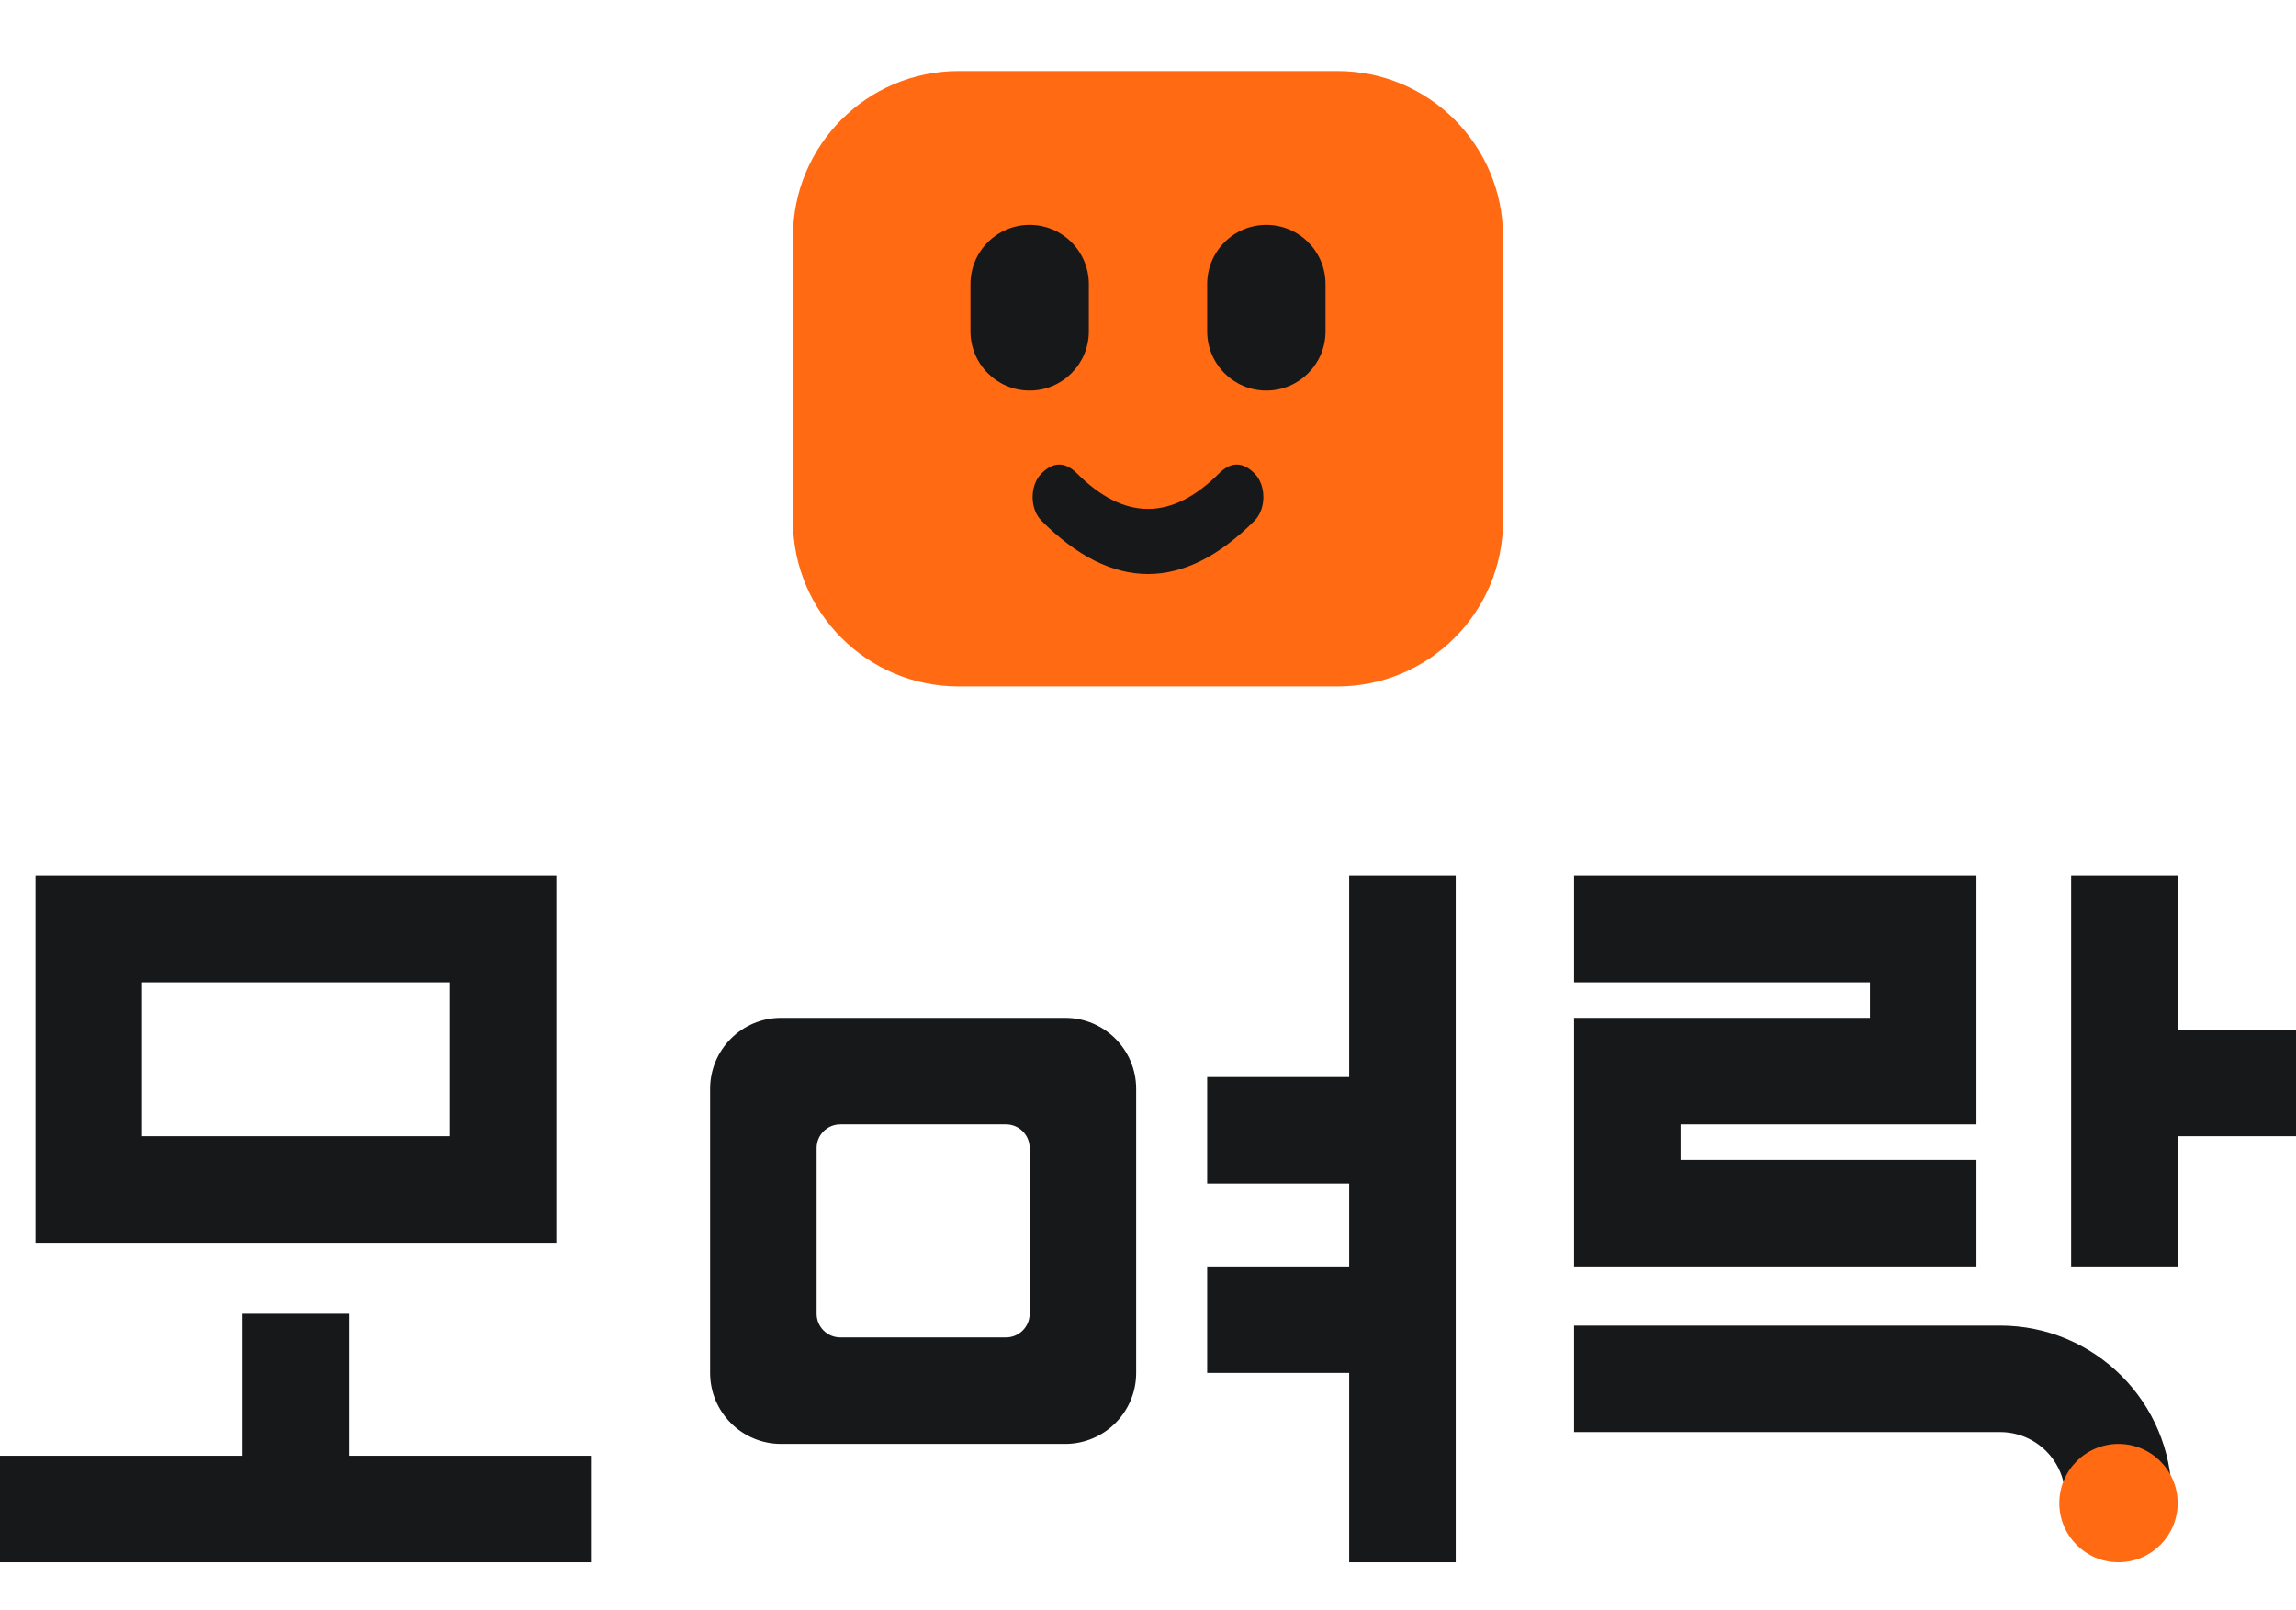
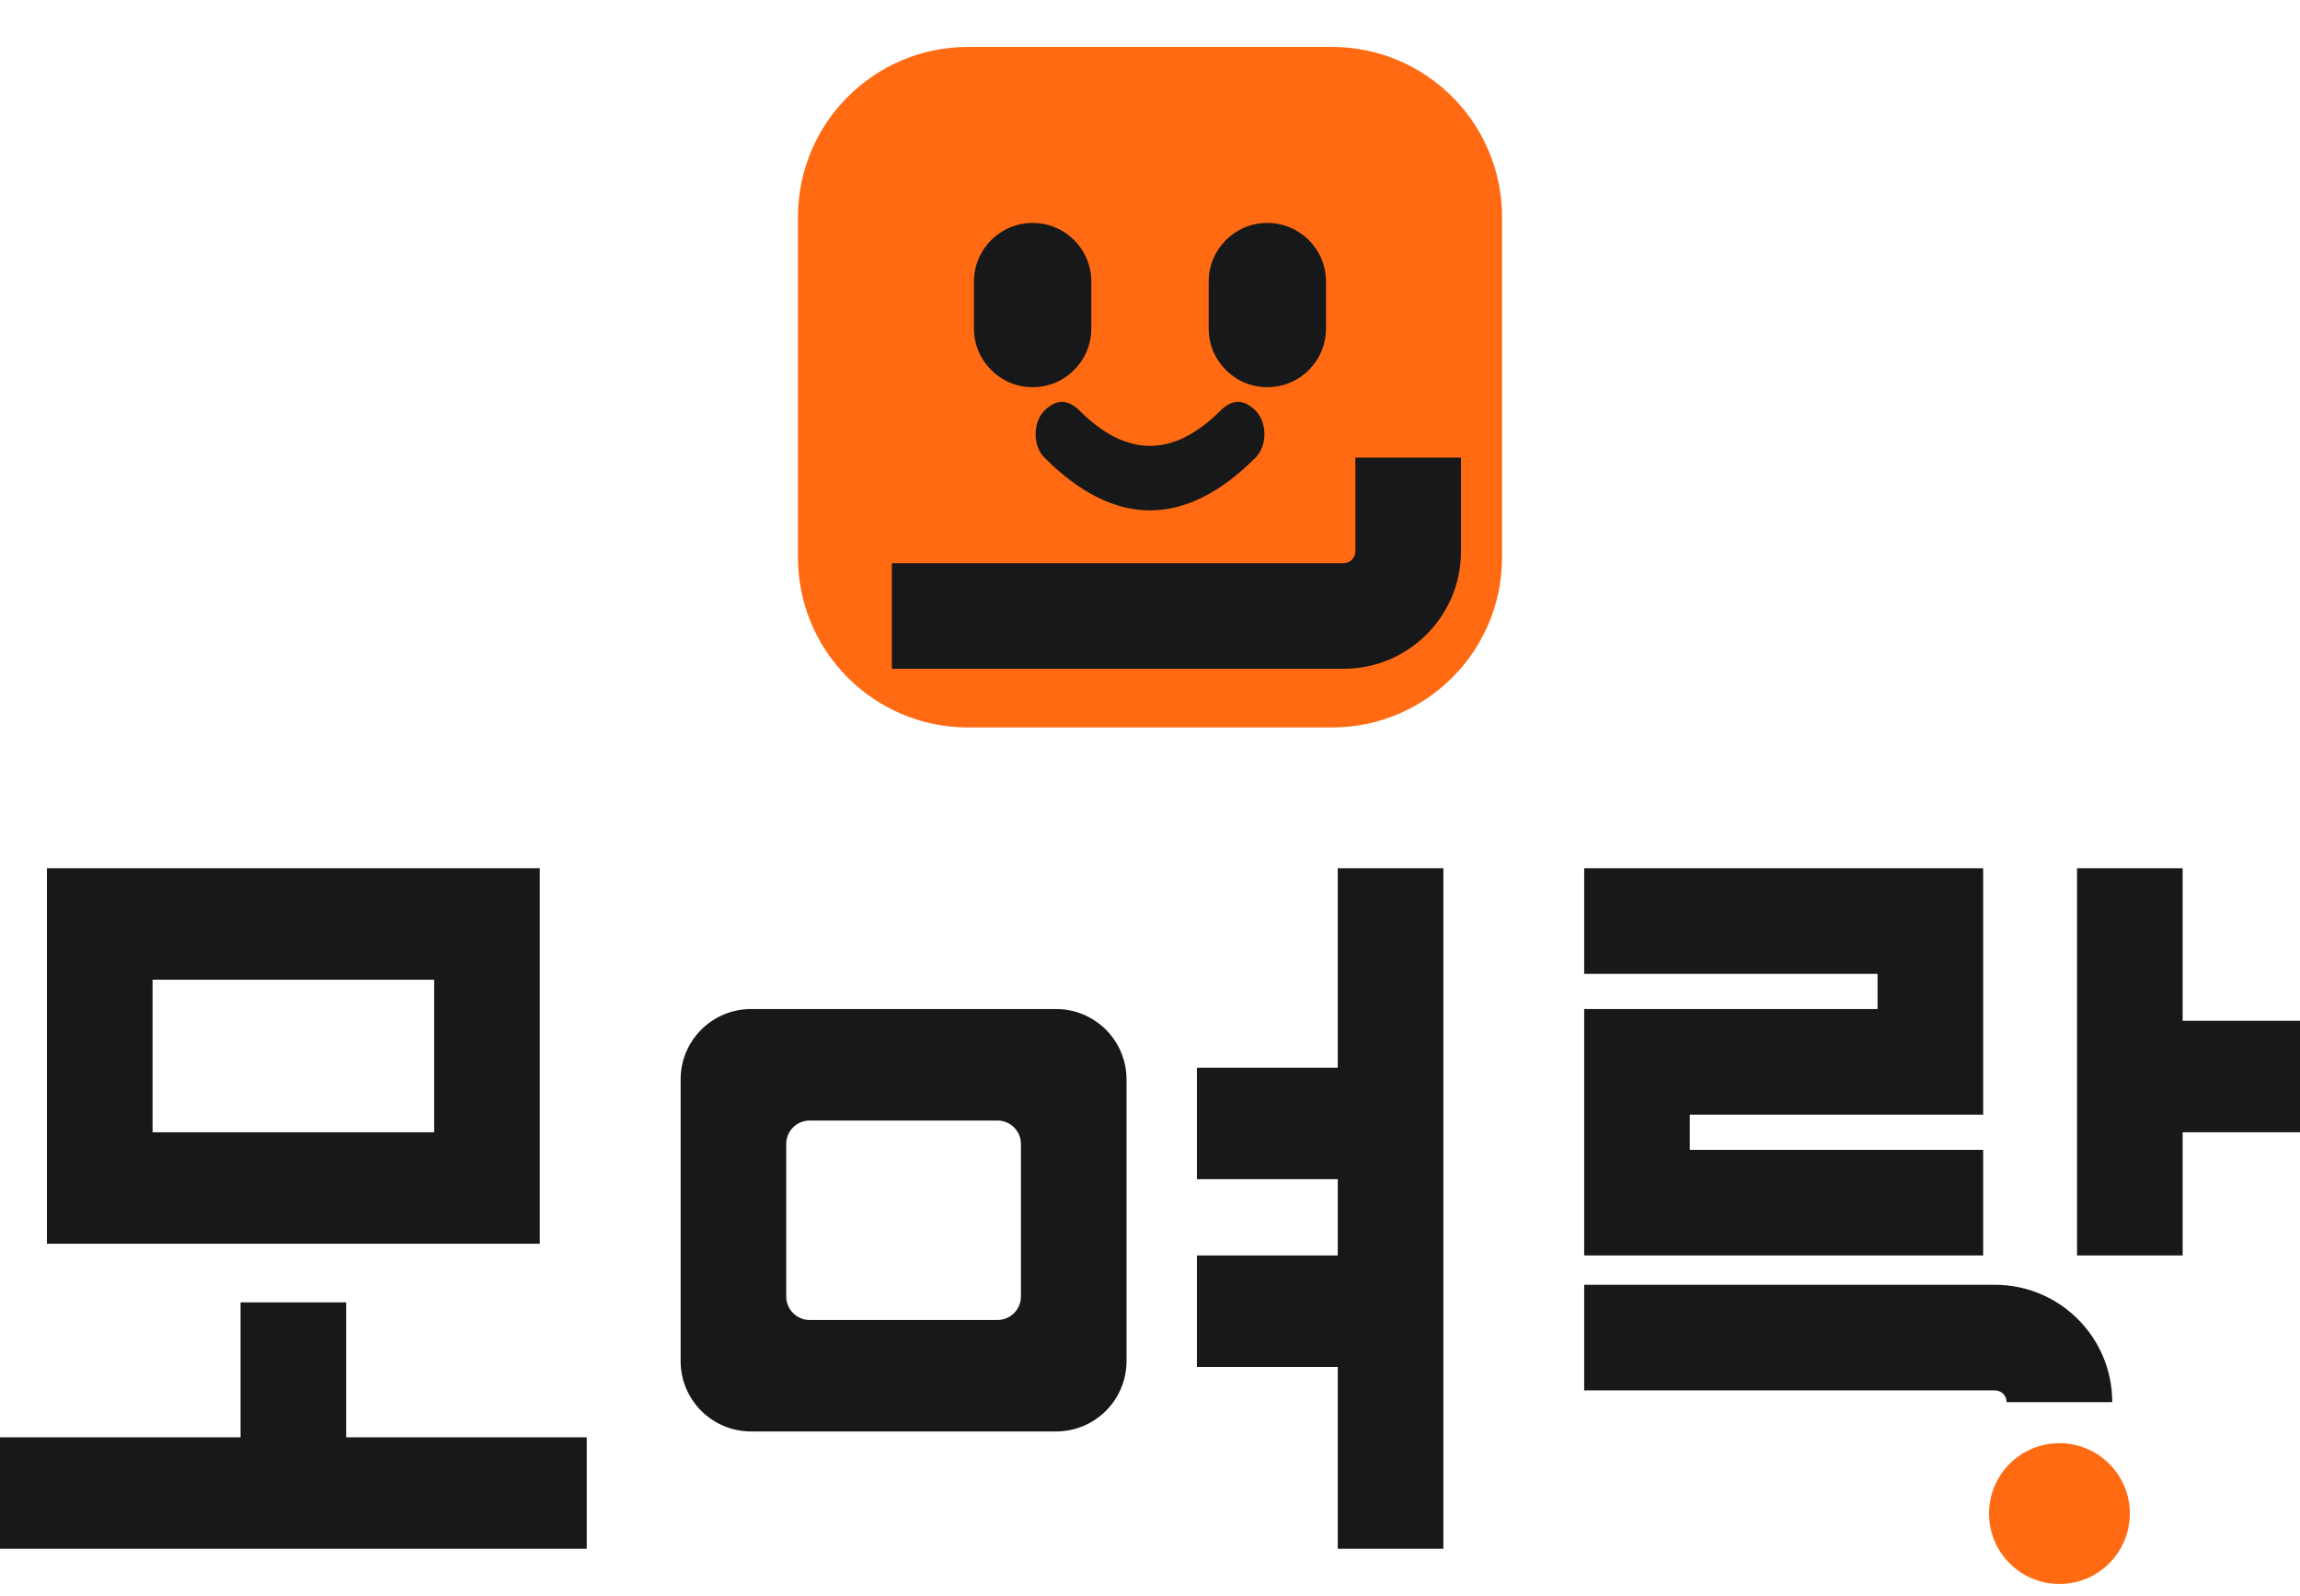
- <svg xmlns="http://www.w3.org/2000/svg" width="194" height="136" viewBox="0 0 194 136" role="img" aria-label="모여락 B — 같은 도착점 세로형">
-   <g transform="translate(65 0)">
-     <path fill="#FF6A13" d="M16 6 H48 A14 14 0 0 1 62 20 V44 A14 14 0 0 1 48 58 H16 A14 14 0 0 1 2 44 V20 A14 14 0 0 1 16 6 Z" />
-     <path fill="#17181A" d="M22 19 H22 A5 5 0 0 1 27 24 V28 A5 5 0 0 1 22 33 H22 A5 5 0 0 1 17 28 V24 A5 5 0 0 1 22 19 Z M42 19 H42 A5 5 0 0 1 47 24 V28 A5 5 0 0 1 42 33 H42 A5 5 0 0 1 37 28 V24 A5 5 0 0 1 42 19 Z M23 40 C24 39 25 39 26 40 Q32 46 38 40 C39 39 40 39 41 40 C42 41 42 43 41 44 Q32 53 23 44 C22 43 22 41 23 40 Z" />
+ <svg xmlns="http://www.w3.org/2000/svg" width="196" height="136" viewBox="0 0 196 136" role="img" aria-label="모여락 B — 같은 도착점 세로형">
+   <g transform="translate(66 0)">
+     <path fill="#FF6A13" d="M16.5 4 H47.5 A14.5 14.5 0 0 1 62 18.5 V47.5 A14.5 14.5 0 0 1 47.5 62 H16.5 A14.5 14.5 0 0 1 2 47.5 V18.5 A14.5 14.5 0 0 1 16.5 4 Z" />
+     <path fill="#17181A" d="M22 19 H22 A5 5 0 0 1 27 24 V28 A5 5 0 0 1 22 33 H22 A5 5 0 0 1 17 28 V24 A5 5 0 0 1 22 19 Z M42 19 H42 A5 5 0 0 1 47 24 V28 A5 5 0 0 1 42 33 H42 A5 5 0 0 1 37 28 V24 A5 5 0 0 1 42 19 Z M23 35 C24 34 25 34 26 35 Q32 41 38 35 C39 34 40 34 41 35 C42 36 42 38 41 39 Q32 48 23 39 C22 38 22 36 23 35 Z M10 48 H48.5 A1 1 0 0 0 49.5 47 V39 H58.5 V47 A10 10 0 0 1 48.5 57 H10 Z" />
  </g>
  <g transform="translate(0 72)">
-     <path fill="#17181A" fill-rule="evenodd" d="M3 2 L47 2 L47 33 L3 33 Z M12 11 L38 11 L38 24 L12 24 Z M20.5 39 L29.5 39 L29.5 51 L50 51 L50 60 L0 60 L0 51 L20.5 51 Z" />
-     <g transform="translate(60 0)">
-       <path fill="#17181A" fill-rule="evenodd" d="M6 14 H30 A6 6 0 0 1 36 20 V44 A6 6 0 0 1 30 50 H6 A6 6 0 0 1 0 44 V20 A6 6 0 0 1 6 14 Z M11 23 H25 A2 2 0 0 1 27 25 V39 A2 2 0 0 1 25 41 H11 A2 2 0 0 1 9 39 V25 A2 2 0 0 1 11 23 Z" />
-       <path fill="#17181A" fill-rule="evenodd" d="M54 2 L63 2 L63 60 L54 60 L54 44 L42 44 L42 35 L54 35 L54 28 L42 28 L42 19 L54 19 Z" />
+     <path fill="#17181A" fill-rule="evenodd" d="M4 2 L46 2 L46 34 L4 34 Z M13 11.5 L37 11.5 L37 24.5 L13 24.5 Z M20.5 39 L29.5 39 L29.5 50.5 L50 50.5 L50 60 L0 60 L0 50.5 L20.5 50.5 Z" />
+     <g transform="translate(58 0)">
+       <path fill="#17181A" fill-rule="evenodd" d="M6 14 H32 A6 6 0 0 1 38 20 V44 A6 6 0 0 1 32 50 H6 A6 6 0 0 1 0 44 V20 A6 6 0 0 1 6 14 Z M11 23.5 H27 A2 2 0 0 1 29 25.5 V38.5 A2 2 0 0 1 27 40.5 H11 A2 2 0 0 1 9 38.5 V25.5 A2 2 0 0 1 11 23.5 Z" />
+       <path fill="#17181A" fill-rule="evenodd" d="M56 2 L65 2 L65 60 L56 60 L56 44.5 L44 44.5 L44 35 L56 35 L56 28.5 L44 28.5 L44 19 L56 19 Z" />
    </g>
-     <g transform="translate(133 0)">
+     <g transform="translate(135 0)">
      <path fill="#17181A" fill-rule="evenodd" d="M0 2 L34 2 L34 23 L9 23 L9 26 L34 26 L34 35 L0 35 L0 14 L25 14 L25 11 L0 11 Z" />
-       <path fill="#17181A" fill-rule="evenodd" d="M42 2 L51 2 L51 15 L61 15 L61 24 L51 24 L51 35 L42 35 Z" />
-       <path fill="#17181A" fill-rule="evenodd" d="M0 40 H36 A14.5 14.5 0 0 1 50.5 54.5 V55 H41.5 V54.5 A5.5 5.5 0 0 0 36 49 H0 Z" />
-       <path fill="#FF6A13" d="M41 55 A5 5 0 1 0 51 55 A5 5 0 1 0 41 55 Z" />
+       <path fill="#17181A" fill-rule="evenodd" d="M42 2 L51 2 L51 15 L61 15 L61 24.5 L51 24.5 L51 35 L42 35 Z" />
+       <path fill="#17181A" fill-rule="evenodd" d="M0 37.5 H35 A10 10 0 0 1 45 47.5 H36 A1 1 0 0 0 35 46.5 H0 Z" />
+       <path fill="#FF6A13" d="M34.5 57 A6 6 0 1 0 46.5 57 A6 6 0 1 0 34.5 57 Z" />
    </g>
  </g>
</svg>
